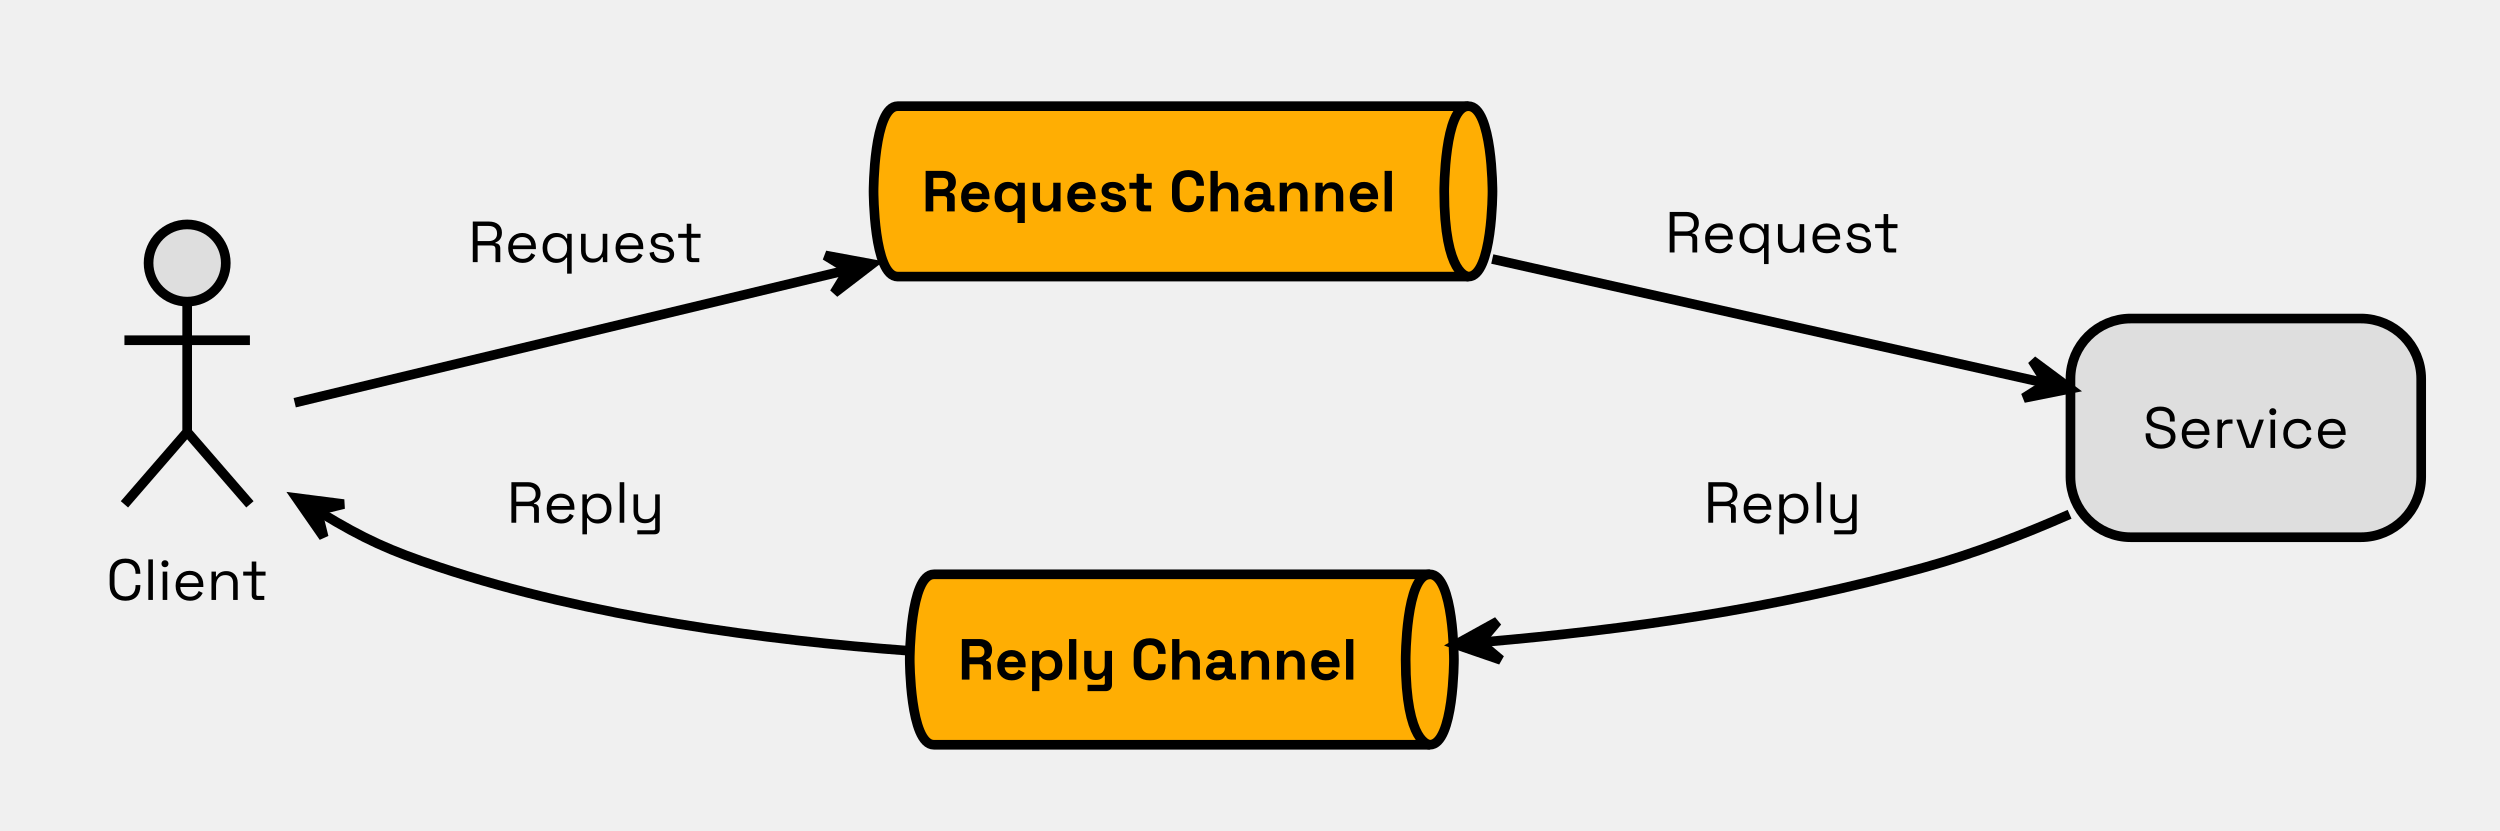
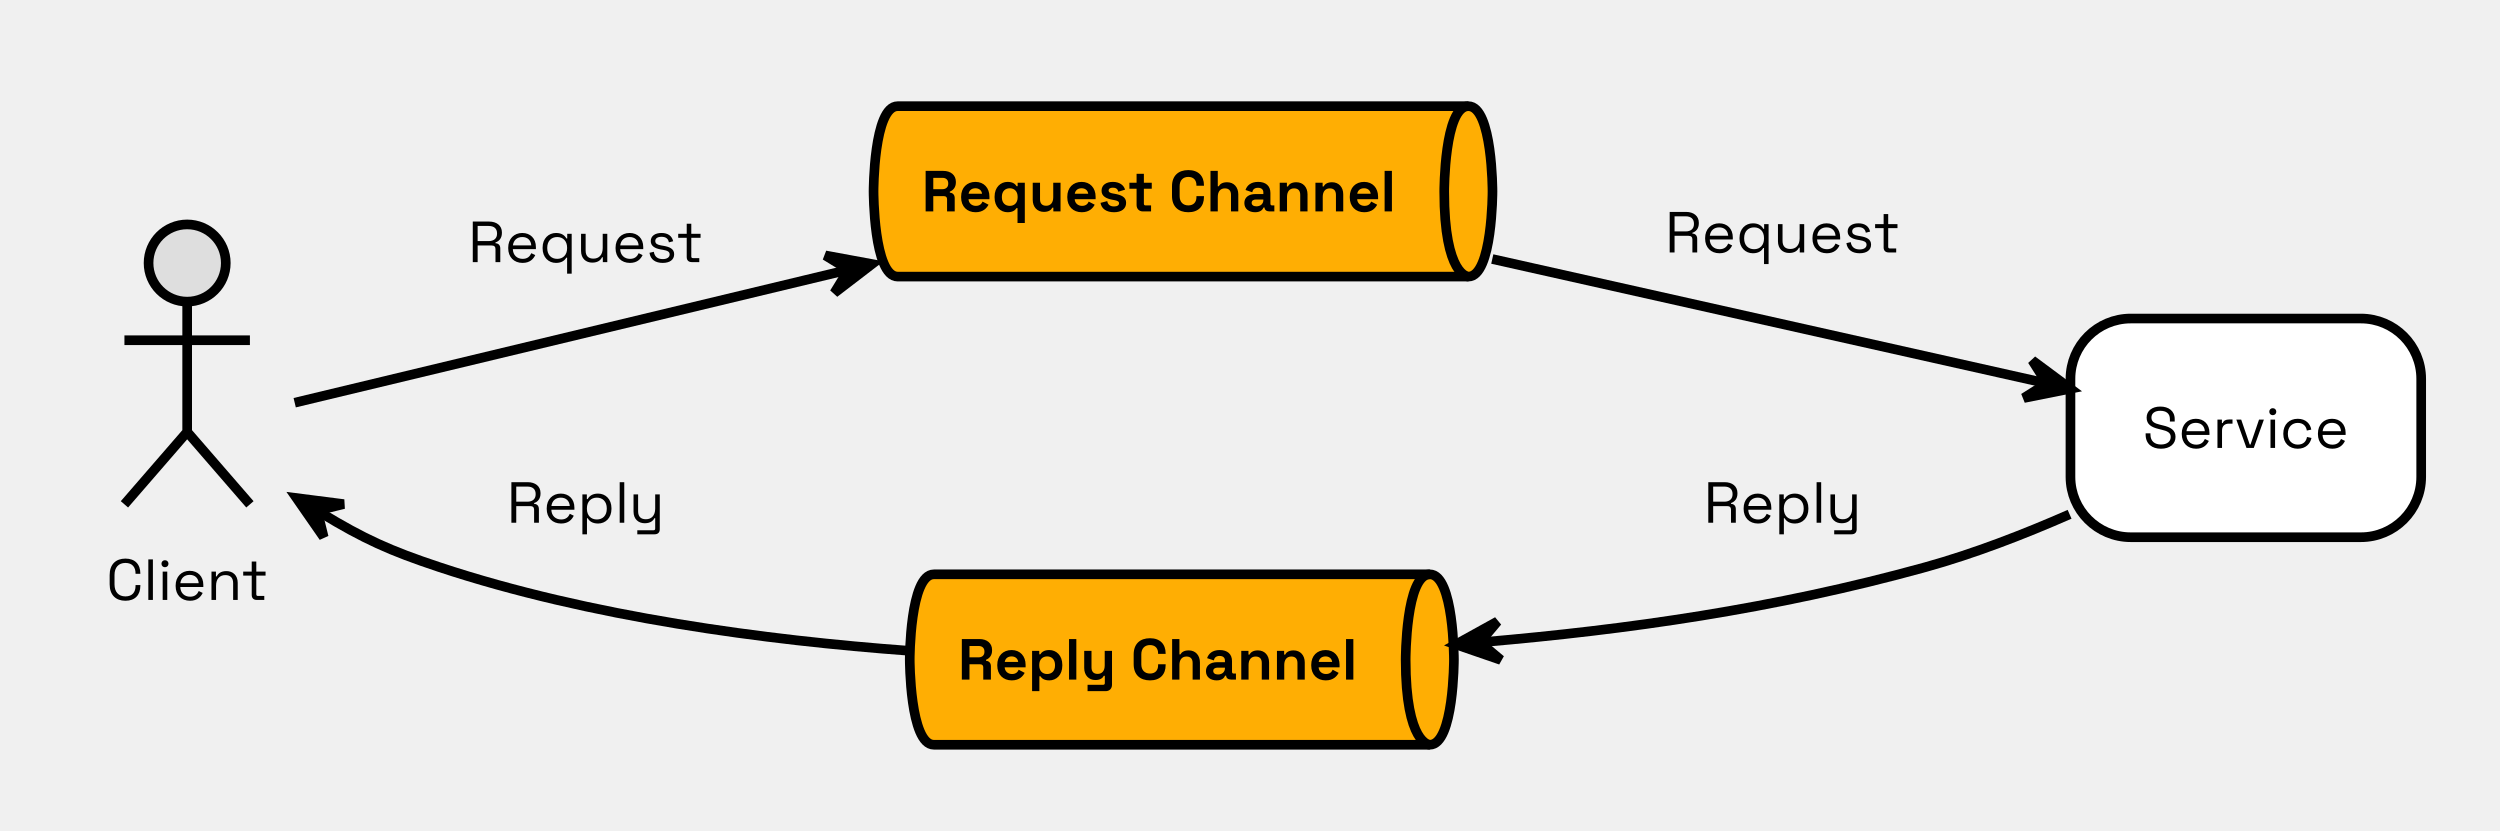
<svg xmlns="http://www.w3.org/2000/svg" width="777" height="258" preserveAspectRatio="none" style="width:777px;height:258px">
  <circle cx="58.173" cy="81.75" r="12" fill="#DEDEDE" style="stroke:#000;stroke-width:3" />
  <path fill="none" d="M58.173 93.75v40.5m-19.5-28.5h39m-19.5 28.5-19.5 22.5m19.5-22.5 19.5 22.5" style="stroke:#000;stroke-width:3" />
  <path d="M38.994 186.714c2.97 0 4.626-1.782 4.626-4.644v-.234h-1.494v.288c0 1.89-.99 3.24-3.132 3.24s-3.402-1.386-3.402-3.726v-2.952c0-2.34 1.26-3.726 3.402-3.726s3.132 1.35 3.132 3.24v.144h1.494v-.09c0-2.862-1.656-4.644-4.626-4.644-2.988 0-4.914 1.782-4.914 5.112v2.88c0 3.33 1.926 5.112 4.914 5.112m7.106-.252h1.422v-12.6H46.1zm5.163-10.17c.63 0 1.098-.45 1.098-1.08 0-.648-.468-1.098-1.098-1.098-.612 0-1.08.45-1.08 1.098 0 .63.468 1.08 1.08 1.08m-.702 10.17h1.422v-8.802H50.56zm8.492.252c2.358 0 3.402-1.314 3.942-2.43l-1.224-.594c-.432.972-1.17 1.764-2.682 1.764-1.746 0-3.006-1.134-3.06-3.024h7.164v-.648c0-2.682-1.728-4.374-4.23-4.374-2.574 0-4.374 1.836-4.374 4.554v.216c0 2.718 1.782 4.536 4.464 4.536m-3.006-5.454c.216-1.638 1.314-2.592 2.916-2.592 1.584 0 2.682.954 2.79 2.592zm9.68 5.202h1.423v-4.428c0-2.178 1.188-3.294 2.88-3.294 1.476 0 2.43.756 2.43 2.502v5.22h1.422v-5.328c0-2.358-1.548-3.636-3.492-3.636-1.8 0-2.646.81-3.024 1.656h-.252v-1.494h-1.386zm14.073 0h2.34v-1.242h-1.962c-.378 0-.522-.18-.522-.54v-5.778h2.88v-1.242h-2.88v-3.132h-1.422v3.132h-2.646v1.242h2.646v6.012c0 .954.558 1.548 1.566 1.548" aria-label="Client" style="font-size:18px;font-family:&quot;Space Grotesk&quot;" />
-   <rect width="109.008" height="67.968" x="643.5" y="99" fill="#DEDEDE" rx="18.75" ry="18.75" style="stroke:#000;stroke-width:3" />
+   <rect width="109.008" height="67.968" x="643.5" y="99" fill="#FFF" rx="18.75" ry="18.75" style="stroke:#000;stroke-width:3" />
  <path d="M671.634 139.464c2.736 0 4.518-1.458 4.518-3.69 0-2.214-1.71-3.042-3.888-3.546l-.936-.234c-1.674-.414-2.664-.864-2.664-2.214s1.08-2.106 2.754-2.106c1.728 0 2.988.756 2.988 2.574v.756h1.494v-.756c0-2.574-1.944-3.888-4.482-3.888s-4.248 1.314-4.248 3.438 1.512 2.988 3.744 3.528l.936.234c1.692.396 2.808.864 2.808 2.25 0 1.35-1.062 2.34-3.024 2.34-1.926 0-3.276-.99-3.276-3.096v-.378h-1.494v.378c0 2.952 2.016 4.41 4.77 4.41m10.926 0c2.358 0 3.402-1.314 3.942-2.43l-1.224-.594c-.432.972-1.17 1.764-2.682 1.764-1.746 0-3.006-1.134-3.06-3.024h7.164v-.648c0-2.682-1.728-4.374-4.23-4.374-2.574 0-4.374 1.836-4.374 4.554v.216c0 2.718 1.782 4.536 4.464 4.536m-3.006-5.454c.216-1.638 1.314-2.592 2.916-2.592 1.584 0 2.682.954 2.79 2.592zm9.63 5.202h1.422v-5.364c0-1.476.846-2.178 2.124-2.178h1.134v-1.296h-1.044c-1.062 0-1.692.342-1.998 1.116h-.252v-1.08h-1.386zm9.018 0h2.268l3.15-8.802h-1.512l-2.646 7.74h-.252l-2.646-7.74h-1.512zm8.172-10.17c.63 0 1.098-.45 1.098-1.08 0-.648-.468-1.098-1.098-1.098-.612 0-1.08.45-1.08 1.098 0 .63.468 1.08 1.08 1.08m-.702 10.17h1.422v-8.802h-1.422zm8.46.252c2.538 0 3.906-1.584 4.284-3.348l-1.404-.306c-.216 1.35-1.116 2.376-2.862 2.376s-3.078-1.242-3.078-3.294v-.162c0-2.052 1.332-3.294 3.078-3.294s2.628 1.08 2.808 2.376l1.386-.288c-.288-1.782-1.674-3.366-4.212-3.366-2.574 0-4.482 1.728-4.482 4.554v.198c0 2.826 1.908 4.554 4.482 4.554m10.746 0c2.358 0 3.402-1.314 3.942-2.43l-1.224-.594c-.432.972-1.17 1.764-2.682 1.764-1.746 0-3.006-1.134-3.06-3.024h7.164v-.648c0-2.682-1.728-4.374-4.23-4.374-2.574 0-4.374 1.836-4.374 4.554v.216c0 2.718 1.782 4.536 4.464 4.536m-3.006-5.454c.216-1.638 1.314-2.592 2.916-2.592 1.584 0 2.682.954 2.79 2.592z" aria-label="Service" style="font-size:18px;font-family:&quot;Space Grotesk&quot;" />
  <path fill="#FFAE03" d="M279 33h177.367c7.5 0 7.5 26.484 7.5 26.484s0 26.484-7.5 26.484H279c-7.5 0-7.5-26.484-7.5-26.484S271.5 33 279 33" style="stroke:#000;stroke-width:3" />
  <path fill="none" d="M456.367 33c-7.5 0-7.5 26.484-7.5 26.484 0 26.484 7.5 26.484 7.5 26.484" style="stroke:#000;stroke-width:3" />
  <path d="M287.688 65.712h2.376V60.96h3.312c.702 0 .972.396.972.972v3.78h2.376V61.59c0-1.008-.558-1.656-1.512-1.71v-.324c1.062-.432 1.872-1.35 1.872-2.862v-.216c0-2.034-1.566-3.366-3.924-3.366h-5.472zm2.376-6.912v-3.528h2.844c1.152 0 1.8.666 1.8 1.674v.18c0 1.008-.684 1.674-1.8 1.674zm13.153 7.164c2.448 0 3.51-1.386 4.014-2.34l-1.854-.972c-.306.684-.828 1.332-2.088 1.332s-2.214-.846-2.268-2.07h6.498v-.774c0-2.736-1.71-4.608-4.338-4.608-2.664 0-4.464 1.8-4.464 4.608v.216c0 2.808 1.818 4.608 4.5 4.608m-2.178-5.742c.162-1.026.9-1.71 2.124-1.71 1.17 0 1.944.684 2.052 1.71zm15.205 9.09h2.268V56.784h-2.232v1.08h-.324c-.414-.684-1.188-1.332-2.808-1.332-2.142 0-4.032 1.656-4.032 4.572v.288c0 2.916 1.872 4.572 4.032 4.572 1.62 0 2.394-.648 2.772-1.278h.324zm-2.412-5.328c-1.404 0-2.448-.918-2.448-2.646v-.18c0-1.728 1.062-2.646 2.448-2.646s2.448.918 2.448 2.646v.18c0 1.728-1.044 2.646-2.448 2.646m10.615 1.872c1.602 0 2.322-.702 2.61-1.314h.324v1.17h2.232v-8.928h-2.268v4.536c0 1.656-.81 2.628-2.196 2.628-1.224 0-1.908-.666-1.908-2.016v-5.148h-2.268v5.328c0 2.214 1.386 3.744 3.474 3.744m11.767.108c2.448 0 3.51-1.386 4.014-2.34l-1.854-.972c-.306.684-.828 1.332-2.088 1.332s-2.214-.846-2.268-2.07h6.498v-.774c0-2.736-1.71-4.608-4.338-4.608-2.664 0-4.464 1.8-4.464 4.608v.216c0 2.808 1.818 4.608 4.5 4.608m-2.178-5.742c.162-1.026.9-1.71 2.124-1.71 1.17 0 1.944.684 2.052 1.71zm12.217 5.742c2.268 0 3.744-1.062 3.744-2.934s-1.584-2.448-3.6-2.808l-.504-.09c-.828-.144-1.332-.378-1.332-.954 0-.522.468-.846 1.332-.846s1.476.342 1.674 1.26l2.106-.648c-.414-1.44-1.782-2.412-3.78-2.412-2.124 0-3.528.99-3.528 2.754s1.548 2.466 3.42 2.808l.504.09c1.062.198 1.512.45 1.512 1.008s-.504.972-1.548.972-1.89-.396-2.124-1.656l-2.088.54c.306 1.872 1.872 2.916 4.212 2.916m8.977-.252h2.52V63.84h-1.728c-.324 0-.504-.18-.504-.54v-4.644h2.448v-1.872h-2.448v-2.772h-2.268v2.772h-2.232v1.872h2.232v5.04c0 1.224.792 2.016 1.98 2.016m14.102.252c3.096 0 4.86-1.8 4.86-4.752v-.252h-2.34v.324c0 1.476-.828 2.556-2.52 2.556s-2.7-1.116-2.7-2.88v-3.096c0-1.764 1.008-2.88 2.7-2.88s2.52 1.08 2.52 2.556v.18h2.34v-.108c0-2.952-1.764-4.752-4.86-4.752-3.132 0-5.076 1.8-5.076 5.04v3.024c0 3.24 1.944 5.04 5.076 5.04m6.888-.252h2.268v-4.536c0-1.656.81-2.628 2.196-2.628 1.224 0 1.908.666 1.908 2.016v5.148h2.268v-5.328c0-2.214-1.386-3.744-3.474-3.744-1.584 0-2.286.666-2.574 1.242h-.324v-4.77h-2.268zm13.873.252c1.872 0 2.43-1.008 2.592-1.458h.342v.018c0 .72.648 1.188 1.53 1.188h1.512V63.84h-.72c-.324 0-.504-.18-.504-.54v-3.33c0-2.232-1.476-3.438-3.816-3.438-2.322 0-3.492 1.17-3.924 2.52l2.088.702c.162-.81.666-1.386 1.8-1.386 1.152 0 1.656.612 1.656 1.44v.504h-2.448c-2.016 0-3.456.954-3.456 2.79s1.44 2.862 3.348 2.862m.396-1.836c-.972 0-1.476-.45-1.476-1.098s.504-1.026 1.35-1.026h2.286v.18c0 1.188-.9 1.944-2.16 1.944m7.25 1.584h2.267v-4.536c0-1.656.81-2.628 2.196-2.628 1.224 0 1.908.666 1.908 2.016v5.148h2.268v-5.328c0-2.214-1.386-3.744-3.474-3.744-1.602 0-2.322.702-2.61 1.314h-.324v-1.17h-2.232zm11.1 0h2.268v-4.536c0-1.656.81-2.628 2.196-2.628 1.224 0 1.908.666 1.908 2.016v5.148h2.268v-5.328c0-2.214-1.386-3.744-3.474-3.744-1.602 0-2.322.702-2.61 1.314h-.324v-1.17h-2.232zm15.17.252c2.447 0 3.51-1.386 4.013-2.34l-1.854-.972c-.306.684-.828 1.332-2.088 1.332s-2.214-.846-2.268-2.07h6.498v-.774c0-2.736-1.71-4.608-4.338-4.608-2.664 0-4.464 1.8-4.464 4.608v.216c0 2.808 1.818 4.608 4.5 4.608m-2.179-5.742c.162-1.026.9-1.71 2.124-1.71 1.17 0 1.944.684 2.052 1.71zm8.51 5.49h2.267v-12.6h-2.268z" aria-label="Request Channel" style="font-weight:700;font-size:18px;font-family:&quot;Space Grotesk&quot;" />
  <path fill="#FFAE03" d="M290.25 178.5h154.129c7.5 0 7.5 26.484 7.5 26.484s0 26.484-7.5 26.484H290.25c-7.5 0-7.5-26.484-7.5-26.484s0-26.484 7.5-26.484" style="stroke:#000;stroke-width:3" />
  <path fill="none" d="M444.379 178.5c-7.5 0-7.5 26.484-7.5 26.484 0 26.484 7.5 26.484 7.5 26.484" style="stroke:#000;stroke-width:3" />
  <path d="M298.938 211.212h2.376v-4.752h3.312c.702 0 .972.396.972.972v3.78h2.376v-4.122c0-1.008-.558-1.656-1.512-1.71v-.324c1.062-.432 1.872-1.35 1.872-2.862v-.216c0-2.034-1.566-3.366-3.924-3.366h-5.472zm2.376-6.912v-3.528h2.844c1.152 0 1.8.666 1.8 1.674v.18c0 1.008-.684 1.674-1.8 1.674zm13.14 7.164c2.448 0 3.51-1.386 4.014-2.34l-1.854-.972c-.306.684-.828 1.332-2.088 1.332s-2.214-.846-2.268-2.07h6.498v-.774c0-2.736-1.71-4.608-4.338-4.608-2.664 0-4.464 1.8-4.464 4.608v.216c0 2.808 1.818 4.608 4.5 4.608m-2.178-5.742c.162-1.026.9-1.71 2.124-1.71 1.17 0 1.944.684 2.052 1.71zm8.496 9.09h2.268v-4.626h.324c.378.63 1.152 1.278 2.772 1.278 2.16 0 4.032-1.656 4.032-4.572v-.288c0-2.916-1.89-4.572-4.032-4.572-1.62 0-2.394.648-2.808 1.332h-.324v-1.08h-2.232zm4.68-5.328c-1.404 0-2.448-.918-2.448-2.646v-.18c0-1.728 1.062-2.646 2.448-2.646s2.448.918 2.448 2.646v.18c0 1.728-1.044 2.646-2.448 2.646m6.804 1.728h2.268v-12.6h-2.268zm5.76 3.6h5.616c1.188 0 1.98-.792 1.98-2.016v-10.512h-2.268v4.536c0 1.656-.81 2.628-2.196 2.628-1.224 0-1.908-.666-1.908-2.016v-5.148h-2.268v5.328c0 2.214 1.386 3.744 3.474 3.744 1.602 0 2.322-.702 2.61-1.314h.324v2.25c0 .36-.18.54-.504.54h-4.86zm19.404-3.348c3.096 0 4.86-1.8 4.86-4.752v-.252h-2.34v.324c0 1.476-.828 2.556-2.52 2.556s-2.7-1.116-2.7-2.88v-3.096c0-1.764 1.008-2.88 2.7-2.88s2.52 1.08 2.52 2.556v.18h2.34v-.108c0-2.952-1.764-4.752-4.86-4.752-3.132 0-5.076 1.8-5.076 5.04v3.024c0 3.24 1.944 5.04 5.076 5.04m6.877-.252h2.268v-4.536c0-1.656.81-2.628 2.196-2.628 1.224 0 1.908.666 1.908 2.016v5.148h2.268v-5.328c0-2.214-1.386-3.744-3.474-3.744-1.584 0-2.286.666-2.574 1.242h-.324v-4.77h-2.268zm13.86.252c1.872 0 2.43-1.008 2.592-1.458h.342v.018c0 .72.648 1.188 1.53 1.188h1.512v-1.872h-.72c-.324 0-.504-.18-.504-.54v-3.33c0-2.232-1.476-3.438-3.816-3.438-2.322 0-3.492 1.17-3.924 2.52l2.088.702c.162-.81.666-1.386 1.8-1.386 1.152 0 1.656.612 1.656 1.44v.504h-2.448c-2.016 0-3.456.954-3.456 2.79s1.44 2.862 3.348 2.862m.396-1.836c-.972 0-1.476-.45-1.476-1.098s.504-1.026 1.35-1.026h2.286v.18c0 1.188-.9 1.944-2.16 1.944m7.236 1.584h2.268v-4.536c0-1.656.81-2.628 2.196-2.628 1.224 0 1.908.666 1.908 2.016v5.148h2.268v-5.328c0-2.214-1.386-3.744-3.474-3.744-1.602 0-2.322.702-2.61 1.314h-.324v-1.17h-2.232zm11.088 0h2.268v-4.536c0-1.656.81-2.628 2.196-2.628 1.224 0 1.908.666 1.908 2.016v5.148h2.268v-5.328c0-2.214-1.386-3.744-3.474-3.744-1.602 0-2.322.702-2.61 1.314h-.324v-1.17h-2.232zm15.156.252c2.448 0 3.51-1.386 4.014-2.34l-1.854-.972c-.306.684-.828 1.332-2.088 1.332s-2.214-.846-2.268-2.07h6.498v-.774c0-2.736-1.71-4.608-4.338-4.608-2.664 0-4.464 1.8-4.464 4.608v.216c0 2.808 1.818 4.608 4.5 4.608m-2.178-5.742c.162-1.026.9-1.71 2.124-1.71 1.17 0 1.944.684 2.052 1.71zm8.496 5.49h2.268v-12.6h-2.268z" aria-label="Reply Channel" style="font-weight:700;font-size:18px;font-family:&quot;Space Grotesk&quot;" />
  <path fill="none" d="M91.59 125.16c42-10.08 109.299-26.248 170.694-40.993" style="stroke:#000;stroke-width:3" />
  <path d="m271.035 82.065-14.528-2.681 7.235 4.432-4.433 7.236z" style="stroke:#000;stroke-width:3" />
  <path d="M146.94 81.462h1.512v-5.166h4.356c.81 0 1.188.396 1.188 1.116v4.05h1.494v-4.23c0-1.08-.63-1.602-1.494-1.638v-.252c1.08-.342 1.998-1.278 1.998-2.934v-.198c0-2.088-1.638-3.348-3.96-3.348h-5.094zm1.512-6.534V70.23h3.438c1.674 0 2.592.828 2.592 2.286v.126c0 1.44-.954 2.286-2.592 2.286zm13.965 6.786c2.358 0 3.402-1.314 3.942-2.43l-1.224-.594c-.432.972-1.17 1.764-2.682 1.764-1.746 0-3.006-1.134-3.06-3.024h7.164v-.648c0-2.682-1.728-4.374-4.23-4.374-2.574 0-4.374 1.836-4.374 4.554v.216c0 2.718 1.782 4.536 4.464 4.536m-3.006-5.454c.216-1.638 1.314-2.592 2.916-2.592 1.584 0 2.682.954 2.79 2.592zm16.845 8.802h1.422V72.66h-1.386v1.458h-.252c-.486-.882-1.404-1.71-3.24-1.71-2.286 0-4.158 1.71-4.158 4.536v.234c0 2.808 1.854 4.536 4.158 4.536 1.836 0 2.754-.828 3.204-1.638h.252zm-3.078-4.608c-1.818 0-3.096-1.224-3.096-3.312v-.162c0-2.088 1.278-3.312 3.096-3.312 1.8 0 3.078 1.224 3.078 3.312v.162c0 2.088-1.26 3.312-3.078 3.312m10.887 1.17c1.8 0 2.646-.81 3.042-1.656h.252v1.494h1.386V72.66h-1.422v4.428c0 2.178-1.206 3.294-2.88 3.294-1.494 0-2.43-.756-2.43-2.502v-5.22h-1.422v5.328c0 2.358 1.53 3.636 3.474 3.636m11.715.09c2.358 0 3.402-1.314 3.942-2.43l-1.224-.594c-.432.972-1.17 1.764-2.682 1.764-1.746 0-3.006-1.134-3.06-3.024h7.164v-.648c0-2.682-1.728-4.374-4.23-4.374-2.574 0-4.374 1.836-4.374 4.554v.216c0 2.718 1.782 4.536 4.464 4.536m-3.006-5.454c.216-1.638 1.314-2.592 2.916-2.592 1.584 0 2.682.954 2.79 2.592zm13.21 5.454c2.16 0 3.545-.972 3.545-2.7 0-1.71-1.458-2.286-3.312-2.61l-.738-.126c-1.116-.198-1.818-.522-1.818-1.368s.738-1.314 1.944-1.314c1.188 0 2.07.468 2.286 1.728l1.332-.342c-.36-1.638-1.638-2.574-3.618-2.574-2.016 0-3.348.936-3.348 2.52s1.35 2.286 3.078 2.592l.738.126c1.278.234 2.052.522 2.052 1.422s-.828 1.458-2.142 1.458c-1.332 0-2.52-.54-2.772-2.268l-1.35.306c.306 2.178 1.926 3.15 4.122 3.15m9.015-.252h2.34V80.22h-1.962c-.378 0-.522-.18-.522-.54v-5.778h2.88V72.66h-2.88v-3.132h-1.422v3.132h-2.646v1.242h2.646v6.012c0 .954.558 1.548 1.566 1.548" aria-label="Request" style="font-size:18px;font-family:&quot;Space Grotesk&quot;" />
  <path fill="none" d="M463.8 80.505c58.41 13.11 122.394 27.444 170.904 38.334" style="stroke:#000;stroke-width:3" />
  <path d="m643.485 120.81-11.858-8.811 4.54 7.168-7.168 4.54z" style="stroke:#000;stroke-width:3" />
  <path d="M518.94 78.462h1.512v-5.166h4.356c.81 0 1.188.396 1.188 1.116v4.05h1.494v-4.23c0-1.08-.63-1.602-1.494-1.638v-.252c1.08-.342 1.998-1.278 1.998-2.934v-.198c0-2.088-1.638-3.348-3.96-3.348h-5.094zm1.512-6.534V67.23h3.438c1.674 0 2.592.828 2.592 2.286v.126c0 1.44-.954 2.286-2.592 2.286zm13.965 6.786c2.358 0 3.402-1.314 3.942-2.43l-1.224-.594c-.432.972-1.17 1.764-2.682 1.764-1.746 0-3.006-1.134-3.06-3.024h7.164v-.648c0-2.682-1.728-4.374-4.23-4.374-2.574 0-4.374 1.836-4.374 4.554v.216c0 2.718 1.782 4.536 4.464 4.536m-3.006-5.454c.216-1.638 1.314-2.592 2.916-2.592 1.584 0 2.682.954 2.79 2.592zm16.845 8.802h1.422V69.66h-1.386v1.458h-.252c-.486-.882-1.404-1.71-3.24-1.71-2.286 0-4.158 1.71-4.158 4.536v.234c0 2.808 1.854 4.536 4.158 4.536 1.836 0 2.754-.828 3.204-1.638h.252zm-3.078-4.608c-1.818 0-3.096-1.224-3.096-3.312v-.162c0-2.088 1.278-3.312 3.096-3.312 1.8 0 3.078 1.224 3.078 3.312v.162c0 2.088-1.26 3.312-3.078 3.312m10.887 1.17c1.8 0 2.646-.81 3.042-1.656h.252v1.494h1.386V69.66h-1.422v4.428c0 2.178-1.206 3.294-2.88 3.294-1.494 0-2.43-.756-2.43-2.502v-5.22h-1.422v5.328c0 2.358 1.53 3.636 3.474 3.636m11.715.09c2.358 0 3.402-1.314 3.942-2.43l-1.224-.594c-.432.972-1.17 1.764-2.682 1.764-1.746 0-3.006-1.134-3.06-3.024h7.164v-.648c0-2.682-1.728-4.374-4.23-4.374-2.574 0-4.374 1.836-4.374 4.554v.216c0 2.718 1.782 4.536 4.464 4.536m-3.006-5.454c.216-1.638 1.314-2.592 2.916-2.592 1.584 0 2.682.954 2.79 2.592zm13.21 5.454c2.16 0 3.545-.972 3.545-2.7 0-1.71-1.458-2.286-3.312-2.61l-.738-.126c-1.116-.198-1.818-.522-1.818-1.368s.738-1.314 1.944-1.314c1.188 0 2.07.468 2.286 1.728l1.332-.342c-.36-1.638-1.638-2.574-3.618-2.574-2.016 0-3.348.936-3.348 2.52s1.35 2.286 3.078 2.592l.738.126c1.278.234 2.052.522 2.052 1.422s-.828 1.458-2.142 1.458c-1.332 0-2.52-.54-2.772-2.268l-1.35.306c.306 2.178 1.926 3.15 4.122 3.15m9.015-.252h2.34V77.22h-1.962c-.378 0-.522-.18-.522-.54v-5.778h2.88V69.66h-2.88v-3.132h-1.422v3.132h-2.646v1.242h2.646v6.012c0 .954.558 1.548 1.566 1.548" aria-label="Request" style="font-size:18px;font-family:&quot;Space Grotesk&quot;" />
  <path fill="none" d="M461.441 199.516c44.04-3.825 89.659-10.141 137.059-23.266 14.925-4.14 30.495-10.155 44.73-16.41" style="stroke:#000;stroke-width:3" />
  <path d="m452.475 200.295 13.968 4.81-6.496-5.459 5.458-6.497z" style="stroke:#000;stroke-width:3" />
  <path d="M530.94 162.462h1.512v-5.166h4.356c.81 0 1.188.396 1.188 1.116v4.05h1.494v-4.23c0-1.08-.63-1.602-1.494-1.638v-.252c1.08-.342 1.998-1.278 1.998-2.934v-.198c0-2.088-1.638-3.348-3.96-3.348h-5.094zm1.512-6.534v-4.698h3.438c1.674 0 2.592.828 2.592 2.286v.126c0 1.44-.954 2.286-2.592 2.286zm13.932 6.786c2.358 0 3.402-1.314 3.942-2.43l-1.224-.594c-.432.972-1.17 1.764-2.682 1.764-1.746 0-3.006-1.134-3.06-3.024h7.164v-.648c0-2.682-1.728-4.374-4.23-4.374-2.574 0-4.374 1.836-4.374 4.554v.216c0 2.718 1.782 4.536 4.464 4.536m-3.006-5.454c.216-1.638 1.314-2.592 2.916-2.592 1.584 0 2.682.954 2.79 2.592zm9.63 8.802h1.422v-4.986h.252c.432.81 1.368 1.638 3.204 1.638 2.304 0 4.158-1.728 4.158-4.536v-.234c0-2.826-1.872-4.536-4.158-4.536-1.836 0-2.772.828-3.24 1.71h-.252v-1.458h-1.386zm4.5-4.608c-1.818 0-3.096-1.224-3.096-3.312v-.162c0-2.088 1.278-3.312 3.096-3.312 1.8 0 3.078 1.224 3.078 3.312v.162c0 2.088-1.26 3.312-3.078 3.312m7.092 1.008h1.422v-12.6H564.6zm5.472 3.6h5.4c1.008 0 1.584-.594 1.584-1.548V153.66h-1.422v4.428c0 2.196-1.206 3.294-2.88 3.294-1.494 0-2.43-.738-2.43-2.484v-5.238h-1.422v5.346c0 2.358 1.53 3.618 3.474 3.618 1.8 0 2.628-.792 3.006-1.566h.252v3.204c0 .36-.144.54-.522.54h-5.04z" aria-label="Reply" style="font-size:18px;font-family:&quot;Space Grotesk&quot;" />
  <path fill="none" d="M99.87 159.469c13.2 8.01 21.255 11.681 36.63 16.781 46.875 15.555 101.685 22.74 145.98 26.01" style="stroke:#000;stroke-width:3" />
  <path d="m92.175 154.8 8.429 12.133-2.017-8.242 8.242-2.017z" style="stroke:#000;stroke-width:3" />
  <path d="M158.94 162.462h1.512v-5.166h4.356c.81 0 1.188.396 1.188 1.116v4.05h1.494v-4.23c0-1.08-.63-1.602-1.494-1.638v-.252c1.08-.342 1.998-1.278 1.998-2.934v-.198c0-2.088-1.638-3.348-3.96-3.348h-5.094zm1.512-6.534v-4.698h3.438c1.674 0 2.592.828 2.592 2.286v.126c0 1.44-.954 2.286-2.592 2.286zm13.932 6.786c2.358 0 3.402-1.314 3.942-2.43l-1.224-.594c-.432.972-1.17 1.764-2.682 1.764-1.746 0-3.006-1.134-3.06-3.024h7.164v-.648c0-2.682-1.728-4.374-4.23-4.374-2.574 0-4.374 1.836-4.374 4.554v.216c0 2.718 1.782 4.536 4.464 4.536m-3.006-5.454c.216-1.638 1.314-2.592 2.916-2.592 1.584 0 2.682.954 2.79 2.592zm9.63 8.802h1.422v-4.986h.252c.432.81 1.368 1.638 3.204 1.638 2.304 0 4.158-1.728 4.158-4.536v-.234c0-2.826-1.872-4.536-4.158-4.536-1.836 0-2.772.828-3.24 1.71h-.252v-1.458h-1.386zm4.5-4.608c-1.818 0-3.096-1.224-3.096-3.312v-.162c0-2.088 1.278-3.312 3.096-3.312 1.8 0 3.078 1.224 3.078 3.312v.162c0 2.088-1.26 3.312-3.078 3.312m7.092 1.008h1.422v-12.6H192.6zm5.472 3.6h5.4c1.008 0 1.584-.594 1.584-1.548V153.66h-1.422v4.428c0 2.196-1.206 3.294-2.88 3.294-1.494 0-2.43-.738-2.43-2.484v-5.238h-1.422v5.346c0 2.358 1.53 3.618 3.474 3.618 1.8 0 2.628-.792 3.006-1.566h.252v3.204c0 .36-.144.54-.522.54h-5.04z" aria-label="Reply" style="font-size:18px;font-family:&quot;Space Grotesk&quot;" />
</svg>
